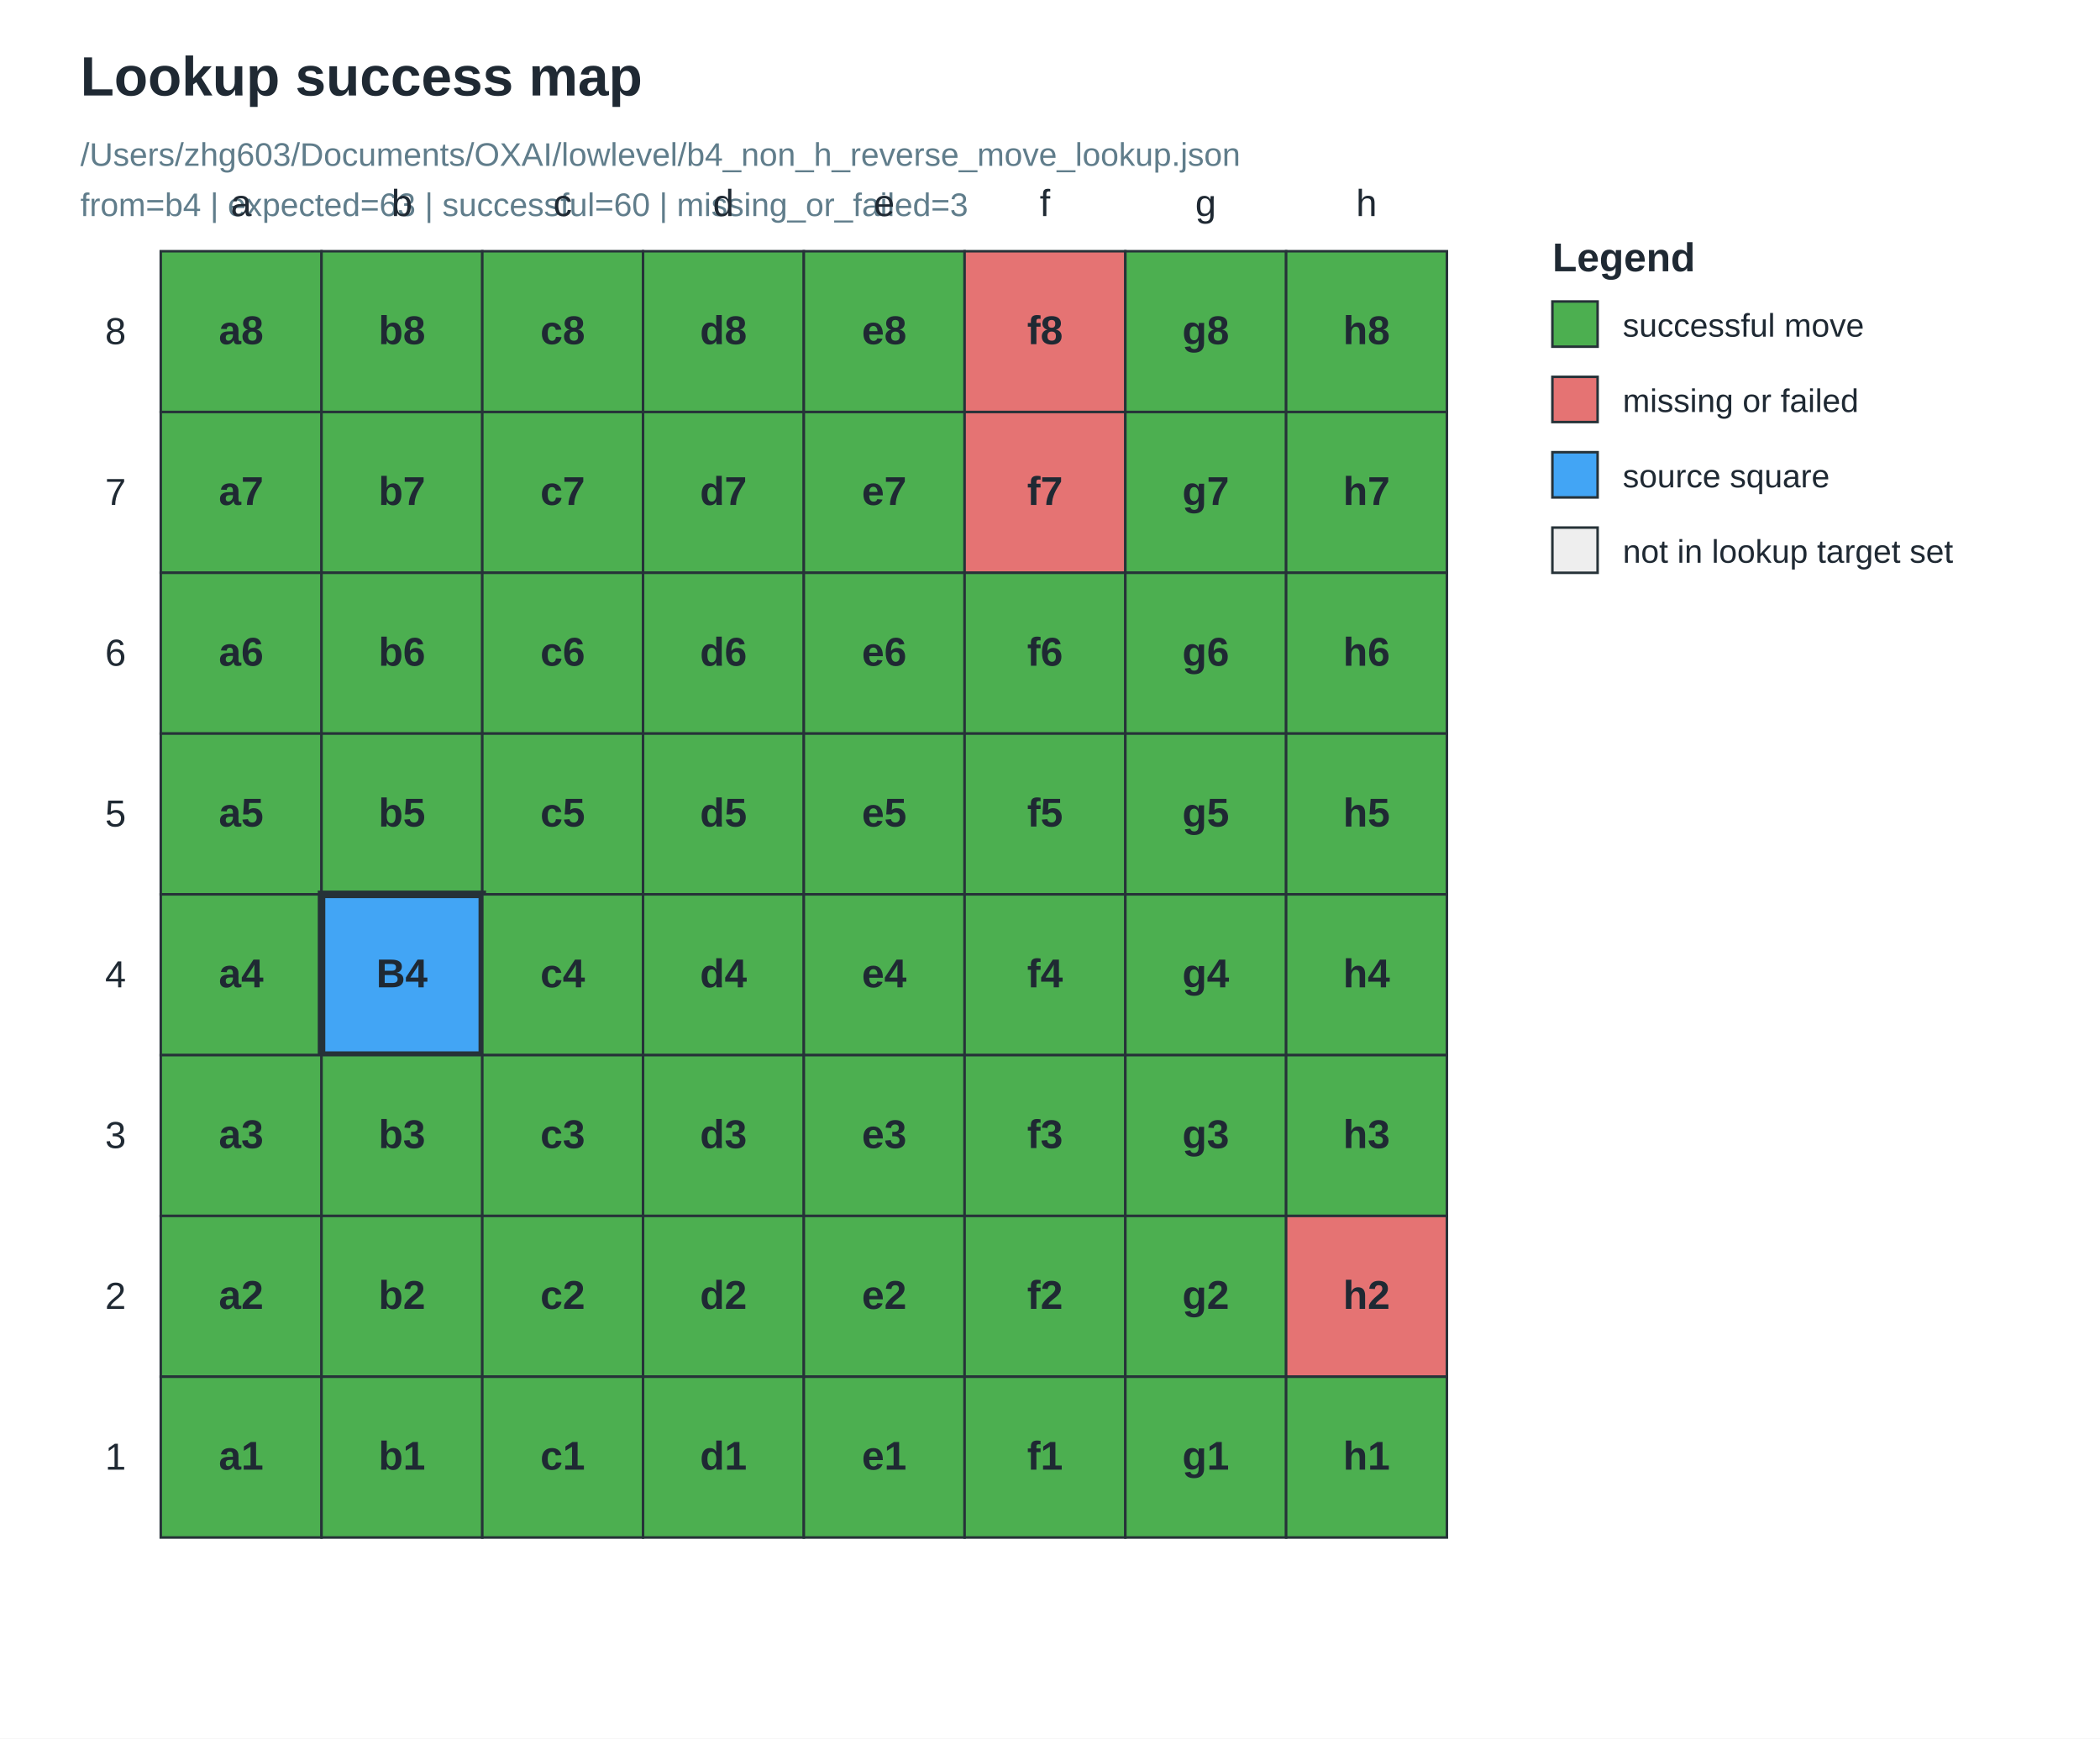
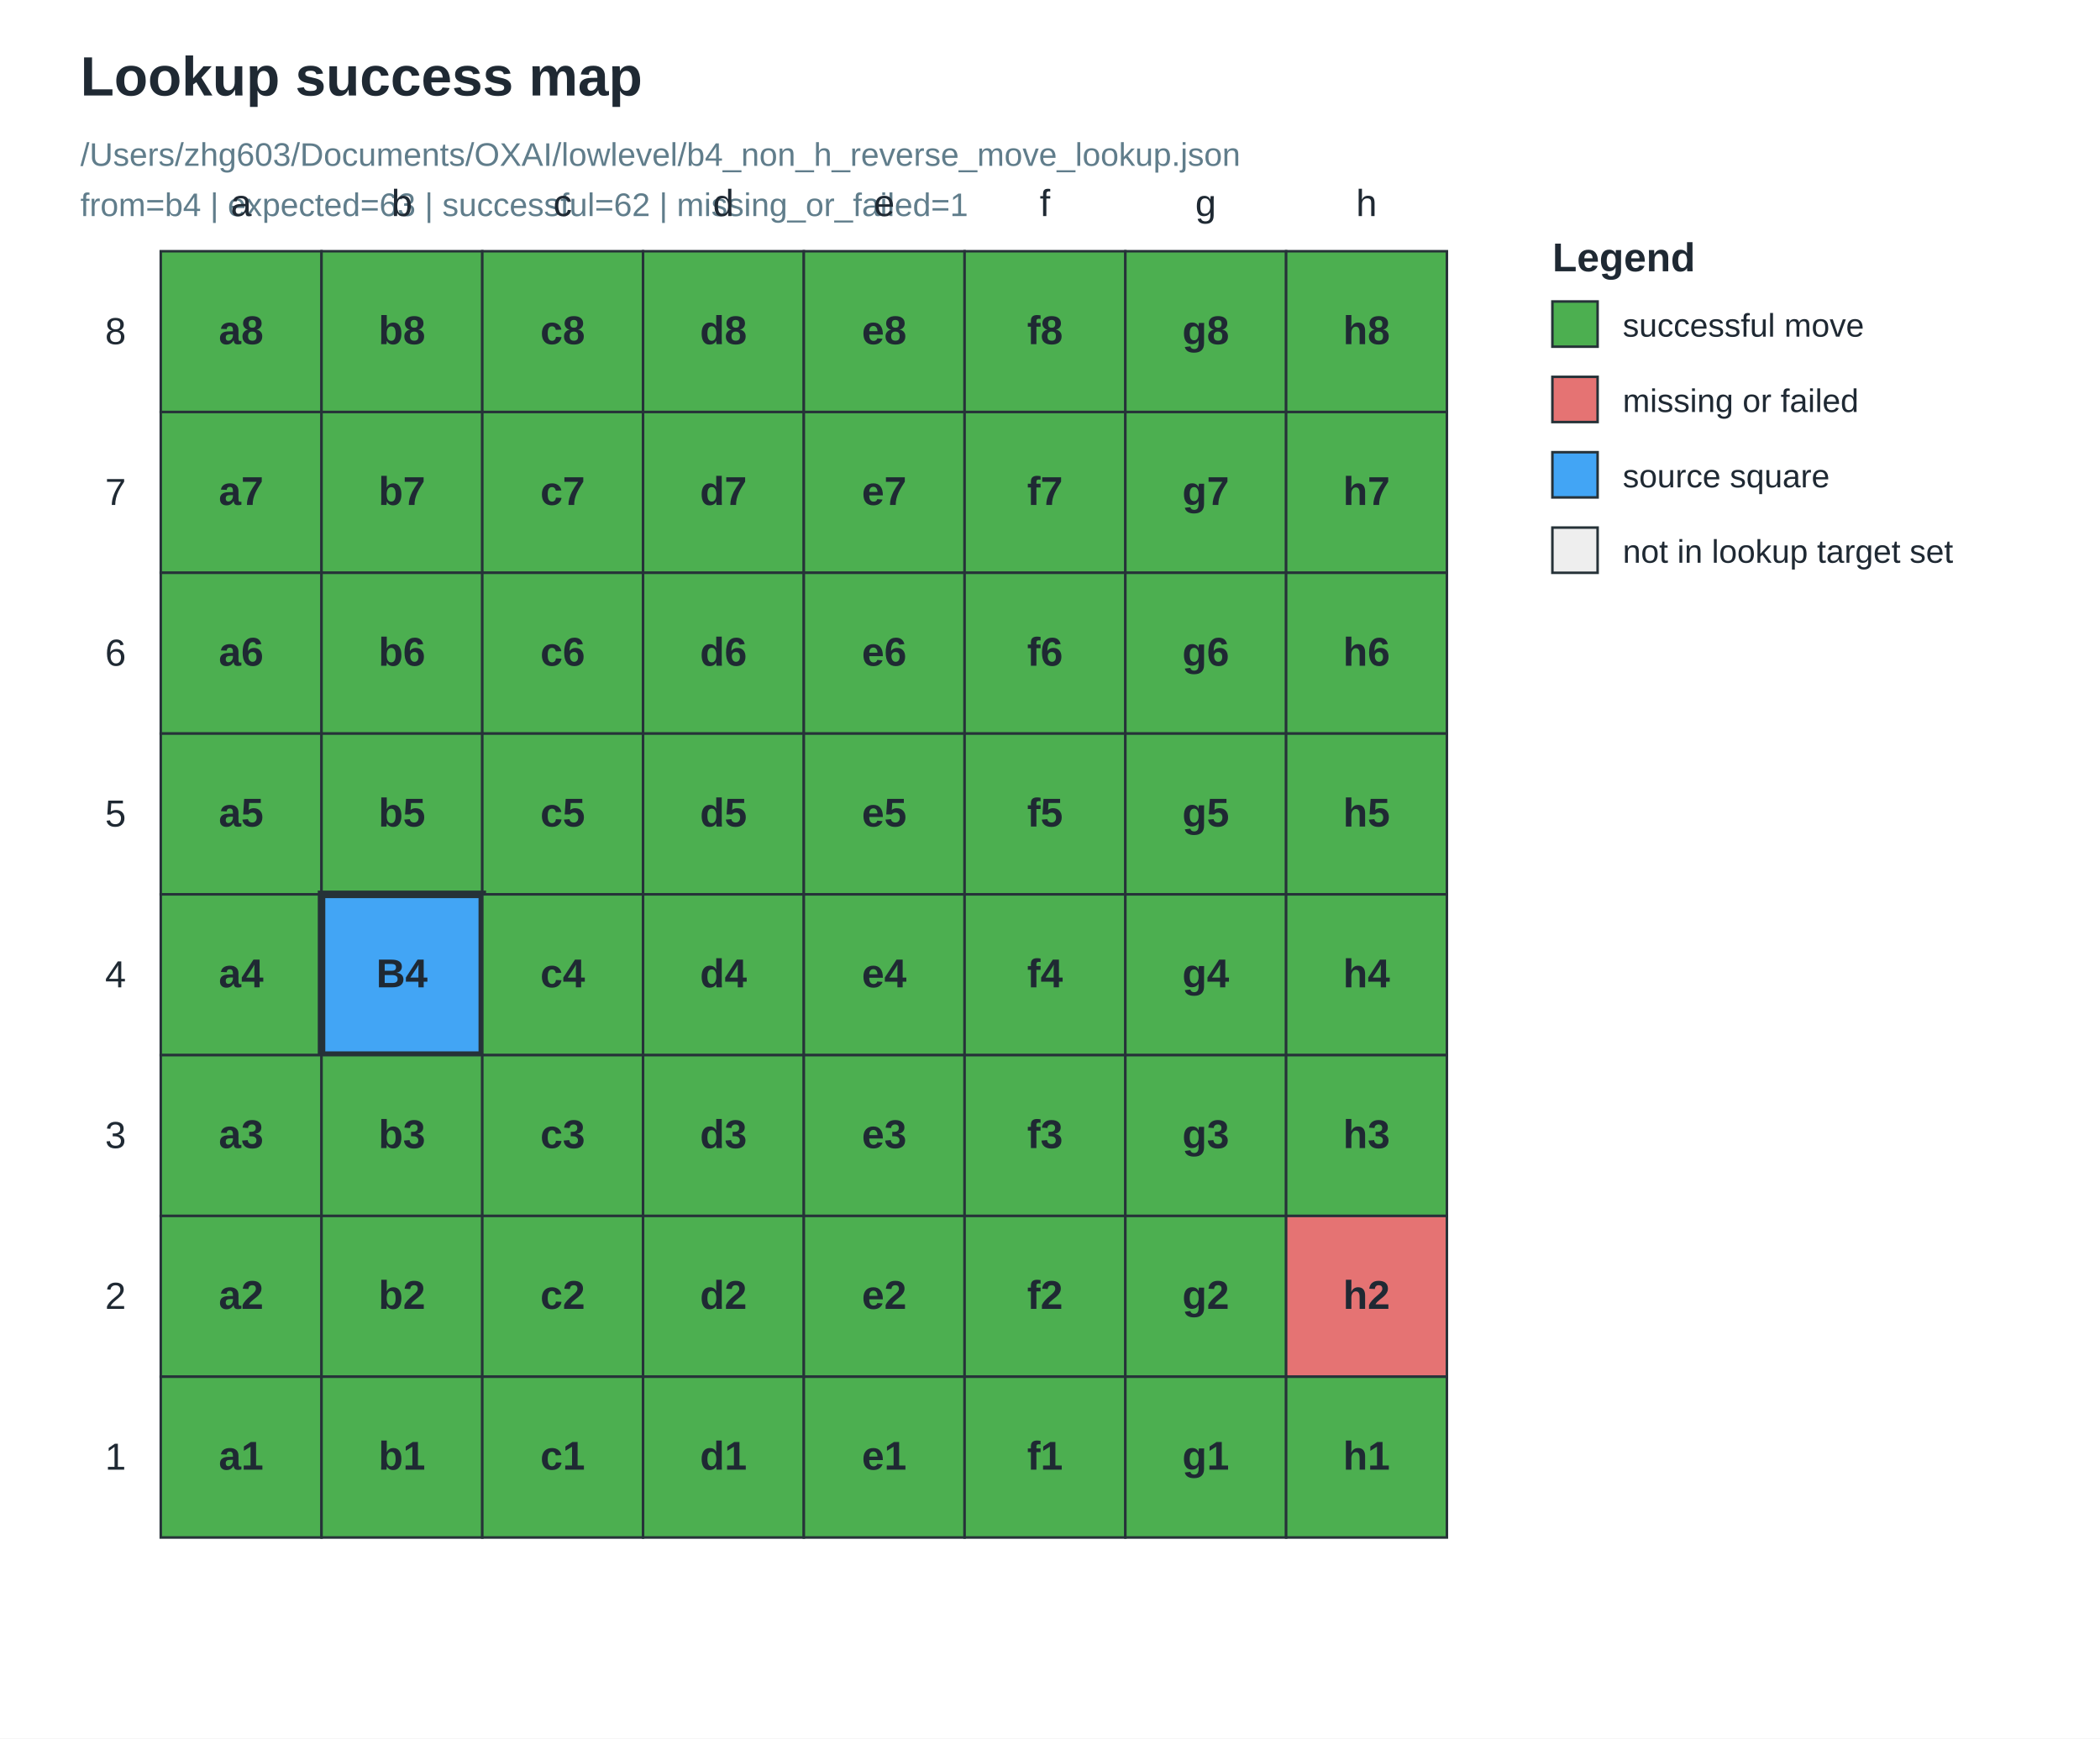
<svg xmlns="http://www.w3.org/2000/svg" width="836" height="692" viewBox="0 0 836 692">
  <rect width="100%" height="100%" fill="white" />
  <text x="32" y="38" font-family="Arial, sans-serif" font-size="22" font-weight="700" fill="#1f2933">Lookup success map</text>
  <text x="32" y="66" font-family="Arial, sans-serif" font-size="13" fill="#607d8b">/Users/zhg603/Documents/OXAI/lowlevel/b4_non_h_reverse_move_lookup.json</text>
-   <text x="32" y="86" font-family="Arial, sans-serif" font-size="13" fill="#607d8b">from=b4 | expected=63 | successful=60 | missing_or_failed=3</text>
+   <text x="32" y="86" font-family="Arial, sans-serif" font-size="13" fill="#607d8b">from=b4 | expected=63 | successful=62 | missing_or_failed=1</text>
  <text x="96.0" y="86" text-anchor="middle" font-family="Arial, sans-serif" font-size="15" fill="#1f2933">a</text>
  <text x="160.0" y="86" text-anchor="middle" font-family="Arial, sans-serif" font-size="15" fill="#1f2933">b</text>
  <text x="224.0" y="86" text-anchor="middle" font-family="Arial, sans-serif" font-size="15" fill="#1f2933">c</text>
  <text x="288.0" y="86" text-anchor="middle" font-family="Arial, sans-serif" font-size="15" fill="#1f2933">d</text>
  <text x="352.0" y="86" text-anchor="middle" font-family="Arial, sans-serif" font-size="15" fill="#1f2933">e</text>
  <text x="416.0" y="86" text-anchor="middle" font-family="Arial, sans-serif" font-size="15" fill="#1f2933">f</text>
  <text x="480.0" y="86" text-anchor="middle" font-family="Arial, sans-serif" font-size="15" fill="#1f2933">g</text>
  <text x="544.0" y="86" text-anchor="middle" font-family="Arial, sans-serif" font-size="15" fill="#1f2933">h</text>
  <text x="46" y="137.0" text-anchor="middle" font-family="Arial, sans-serif" font-size="15" fill="#1f2933">8</text>
  <text x="46" y="201.0" text-anchor="middle" font-family="Arial, sans-serif" font-size="15" fill="#1f2933">7</text>
  <text x="46" y="265.0" text-anchor="middle" font-family="Arial, sans-serif" font-size="15" fill="#1f2933">6</text>
  <text x="46" y="329.0" text-anchor="middle" font-family="Arial, sans-serif" font-size="15" fill="#1f2933">5</text>
  <text x="46" y="393.0" text-anchor="middle" font-family="Arial, sans-serif" font-size="15" fill="#1f2933">4</text>
  <text x="46" y="457.0" text-anchor="middle" font-family="Arial, sans-serif" font-size="15" fill="#1f2933">3</text>
  <text x="46" y="521.0" text-anchor="middle" font-family="Arial, sans-serif" font-size="15" fill="#1f2933">2</text>
  <text x="46" y="585.0" text-anchor="middle" font-family="Arial, sans-serif" font-size="15" fill="#1f2933">1</text>
  <rect x="64" y="100" width="64" height="64" fill="#4caf50" stroke="#263238" stroke-width="1">
</rect>
  <text x="96.0" y="137.0" text-anchor="middle" font-family="Arial, sans-serif" font-size="16" font-weight="700" fill="#1f2933">a8</text>
  <rect x="128" y="100" width="64" height="64" fill="#4caf50" stroke="#263238" stroke-width="1">
</rect>
  <text x="160.0" y="137.0" text-anchor="middle" font-family="Arial, sans-serif" font-size="16" font-weight="700" fill="#1f2933">b8</text>
  <rect x="192" y="100" width="64" height="64" fill="#4caf50" stroke="#263238" stroke-width="1">
</rect>
  <text x="224.0" y="137.0" text-anchor="middle" font-family="Arial, sans-serif" font-size="16" font-weight="700" fill="#1f2933">c8</text>
  <rect x="256" y="100" width="64" height="64" fill="#4caf50" stroke="#263238" stroke-width="1">
</rect>
  <text x="288.0" y="137.0" text-anchor="middle" font-family="Arial, sans-serif" font-size="16" font-weight="700" fill="#1f2933">d8</text>
  <rect x="320" y="100" width="64" height="64" fill="#4caf50" stroke="#263238" stroke-width="1">
</rect>
  <text x="352.0" y="137.0" text-anchor="middle" font-family="Arial, sans-serif" font-size="16" font-weight="700" fill="#1f2933">e8</text>
-   <rect x="384" y="100" width="64" height="64" fill="#e57373" stroke="#263238" stroke-width="1">
+   <rect x="384" y="100" width="64" height="64" fill="#4caf50" stroke="#263238" stroke-width="1">
</rect>
  <text x="416.0" y="137.0" text-anchor="middle" font-family="Arial, sans-serif" font-size="16" font-weight="700" fill="#1f2933">f8</text>
  <rect x="448" y="100" width="64" height="64" fill="#4caf50" stroke="#263238" stroke-width="1">
</rect>
  <text x="480.0" y="137.0" text-anchor="middle" font-family="Arial, sans-serif" font-size="16" font-weight="700" fill="#1f2933">g8</text>
  <rect x="512" y="100" width="64" height="64" fill="#4caf50" stroke="#263238" stroke-width="1">
</rect>
  <text x="544.0" y="137.0" text-anchor="middle" font-family="Arial, sans-serif" font-size="16" font-weight="700" fill="#1f2933">h8</text>
  <rect x="64" y="164" width="64" height="64" fill="#4caf50" stroke="#263238" stroke-width="1">
</rect>
  <text x="96.0" y="201.0" text-anchor="middle" font-family="Arial, sans-serif" font-size="16" font-weight="700" fill="#1f2933">a7</text>
  <rect x="128" y="164" width="64" height="64" fill="#4caf50" stroke="#263238" stroke-width="1">
</rect>
  <text x="160.0" y="201.0" text-anchor="middle" font-family="Arial, sans-serif" font-size="16" font-weight="700" fill="#1f2933">b7</text>
  <rect x="192" y="164" width="64" height="64" fill="#4caf50" stroke="#263238" stroke-width="1">
</rect>
  <text x="224.0" y="201.0" text-anchor="middle" font-family="Arial, sans-serif" font-size="16" font-weight="700" fill="#1f2933">c7</text>
  <rect x="256" y="164" width="64" height="64" fill="#4caf50" stroke="#263238" stroke-width="1">
</rect>
  <text x="288.0" y="201.0" text-anchor="middle" font-family="Arial, sans-serif" font-size="16" font-weight="700" fill="#1f2933">d7</text>
  <rect x="320" y="164" width="64" height="64" fill="#4caf50" stroke="#263238" stroke-width="1">
</rect>
  <text x="352.0" y="201.0" text-anchor="middle" font-family="Arial, sans-serif" font-size="16" font-weight="700" fill="#1f2933">e7</text>
-   <rect x="384" y="164" width="64" height="64" fill="#e57373" stroke="#263238" stroke-width="1">
+   <rect x="384" y="164" width="64" height="64" fill="#4caf50" stroke="#263238" stroke-width="1">
</rect>
  <text x="416.0" y="201.0" text-anchor="middle" font-family="Arial, sans-serif" font-size="16" font-weight="700" fill="#1f2933">f7</text>
  <rect x="448" y="164" width="64" height="64" fill="#4caf50" stroke="#263238" stroke-width="1">
</rect>
  <text x="480.0" y="201.0" text-anchor="middle" font-family="Arial, sans-serif" font-size="16" font-weight="700" fill="#1f2933">g7</text>
  <rect x="512" y="164" width="64" height="64" fill="#4caf50" stroke="#263238" stroke-width="1">
</rect>
  <text x="544.0" y="201.0" text-anchor="middle" font-family="Arial, sans-serif" font-size="16" font-weight="700" fill="#1f2933">h7</text>
  <rect x="64" y="228" width="64" height="64" fill="#4caf50" stroke="#263238" stroke-width="1">
</rect>
  <text x="96.0" y="265.0" text-anchor="middle" font-family="Arial, sans-serif" font-size="16" font-weight="700" fill="#1f2933">a6</text>
  <rect x="128" y="228" width="64" height="64" fill="#4caf50" stroke="#263238" stroke-width="1">
</rect>
  <text x="160.0" y="265.0" text-anchor="middle" font-family="Arial, sans-serif" font-size="16" font-weight="700" fill="#1f2933">b6</text>
  <rect x="192" y="228" width="64" height="64" fill="#4caf50" stroke="#263238" stroke-width="1">
</rect>
  <text x="224.0" y="265.0" text-anchor="middle" font-family="Arial, sans-serif" font-size="16" font-weight="700" fill="#1f2933">c6</text>
  <rect x="256" y="228" width="64" height="64" fill="#4caf50" stroke="#263238" stroke-width="1">
</rect>
  <text x="288.0" y="265.0" text-anchor="middle" font-family="Arial, sans-serif" font-size="16" font-weight="700" fill="#1f2933">d6</text>
  <rect x="320" y="228" width="64" height="64" fill="#4caf50" stroke="#263238" stroke-width="1">
</rect>
  <text x="352.0" y="265.0" text-anchor="middle" font-family="Arial, sans-serif" font-size="16" font-weight="700" fill="#1f2933">e6</text>
  <rect x="384" y="228" width="64" height="64" fill="#4caf50" stroke="#263238" stroke-width="1">
</rect>
  <text x="416.0" y="265.0" text-anchor="middle" font-family="Arial, sans-serif" font-size="16" font-weight="700" fill="#1f2933">f6</text>
  <rect x="448" y="228" width="64" height="64" fill="#4caf50" stroke="#263238" stroke-width="1">
</rect>
  <text x="480.0" y="265.0" text-anchor="middle" font-family="Arial, sans-serif" font-size="16" font-weight="700" fill="#1f2933">g6</text>
  <rect x="512" y="228" width="64" height="64" fill="#4caf50" stroke="#263238" stroke-width="1">
</rect>
  <text x="544.0" y="265.0" text-anchor="middle" font-family="Arial, sans-serif" font-size="16" font-weight="700" fill="#1f2933">h6</text>
  <rect x="64" y="292" width="64" height="64" fill="#4caf50" stroke="#263238" stroke-width="1">
</rect>
  <text x="96.0" y="329.0" text-anchor="middle" font-family="Arial, sans-serif" font-size="16" font-weight="700" fill="#1f2933">a5</text>
  <rect x="128" y="292" width="64" height="64" fill="#4caf50" stroke="#263238" stroke-width="1">
</rect>
  <text x="160.0" y="329.0" text-anchor="middle" font-family="Arial, sans-serif" font-size="16" font-weight="700" fill="#1f2933">b5</text>
  <rect x="192" y="292" width="64" height="64" fill="#4caf50" stroke="#263238" stroke-width="1">
</rect>
  <text x="224.0" y="329.0" text-anchor="middle" font-family="Arial, sans-serif" font-size="16" font-weight="700" fill="#1f2933">c5</text>
  <rect x="256" y="292" width="64" height="64" fill="#4caf50" stroke="#263238" stroke-width="1">
</rect>
  <text x="288.0" y="329.0" text-anchor="middle" font-family="Arial, sans-serif" font-size="16" font-weight="700" fill="#1f2933">d5</text>
  <rect x="320" y="292" width="64" height="64" fill="#4caf50" stroke="#263238" stroke-width="1">
</rect>
  <text x="352.0" y="329.0" text-anchor="middle" font-family="Arial, sans-serif" font-size="16" font-weight="700" fill="#1f2933">e5</text>
  <rect x="384" y="292" width="64" height="64" fill="#4caf50" stroke="#263238" stroke-width="1">
</rect>
  <text x="416.0" y="329.0" text-anchor="middle" font-family="Arial, sans-serif" font-size="16" font-weight="700" fill="#1f2933">f5</text>
  <rect x="448" y="292" width="64" height="64" fill="#4caf50" stroke="#263238" stroke-width="1">
</rect>
  <text x="480.0" y="329.0" text-anchor="middle" font-family="Arial, sans-serif" font-size="16" font-weight="700" fill="#1f2933">g5</text>
  <rect x="512" y="292" width="64" height="64" fill="#4caf50" stroke="#263238" stroke-width="1">
</rect>
  <text x="544.0" y="329.0" text-anchor="middle" font-family="Arial, sans-serif" font-size="16" font-weight="700" fill="#1f2933">h5</text>
  <rect x="64" y="356" width="64" height="64" fill="#4caf50" stroke="#263238" stroke-width="1">
</rect>
  <text x="96.0" y="393.0" text-anchor="middle" font-family="Arial, sans-serif" font-size="16" font-weight="700" fill="#1f2933">a4</text>
  <rect x="128" y="356" width="64" height="64" fill="#42a5f5" stroke="#263238" stroke-width="3">
</rect>
  <text x="160.0" y="393.0" text-anchor="middle" font-family="Arial, sans-serif" font-size="16" font-weight="700" fill="#1f2933">B4</text>
  <rect x="192" y="356" width="64" height="64" fill="#4caf50" stroke="#263238" stroke-width="1">
</rect>
  <text x="224.0" y="393.0" text-anchor="middle" font-family="Arial, sans-serif" font-size="16" font-weight="700" fill="#1f2933">c4</text>
  <rect x="256" y="356" width="64" height="64" fill="#4caf50" stroke="#263238" stroke-width="1">
</rect>
  <text x="288.0" y="393.0" text-anchor="middle" font-family="Arial, sans-serif" font-size="16" font-weight="700" fill="#1f2933">d4</text>
  <rect x="320" y="356" width="64" height="64" fill="#4caf50" stroke="#263238" stroke-width="1">
</rect>
  <text x="352.0" y="393.0" text-anchor="middle" font-family="Arial, sans-serif" font-size="16" font-weight="700" fill="#1f2933">e4</text>
  <rect x="384" y="356" width="64" height="64" fill="#4caf50" stroke="#263238" stroke-width="1">
</rect>
  <text x="416.0" y="393.0" text-anchor="middle" font-family="Arial, sans-serif" font-size="16" font-weight="700" fill="#1f2933">f4</text>
  <rect x="448" y="356" width="64" height="64" fill="#4caf50" stroke="#263238" stroke-width="1">
</rect>
  <text x="480.0" y="393.0" text-anchor="middle" font-family="Arial, sans-serif" font-size="16" font-weight="700" fill="#1f2933">g4</text>
  <rect x="512" y="356" width="64" height="64" fill="#4caf50" stroke="#263238" stroke-width="1">
</rect>
  <text x="544.0" y="393.0" text-anchor="middle" font-family="Arial, sans-serif" font-size="16" font-weight="700" fill="#1f2933">h4</text>
  <rect x="64" y="420" width="64" height="64" fill="#4caf50" stroke="#263238" stroke-width="1">
</rect>
  <text x="96.0" y="457.0" text-anchor="middle" font-family="Arial, sans-serif" font-size="16" font-weight="700" fill="#1f2933">a3</text>
  <rect x="128" y="420" width="64" height="64" fill="#4caf50" stroke="#263238" stroke-width="1">
</rect>
  <text x="160.0" y="457.0" text-anchor="middle" font-family="Arial, sans-serif" font-size="16" font-weight="700" fill="#1f2933">b3</text>
  <rect x="192" y="420" width="64" height="64" fill="#4caf50" stroke="#263238" stroke-width="1">
</rect>
  <text x="224.0" y="457.0" text-anchor="middle" font-family="Arial, sans-serif" font-size="16" font-weight="700" fill="#1f2933">c3</text>
  <rect x="256" y="420" width="64" height="64" fill="#4caf50" stroke="#263238" stroke-width="1">
</rect>
  <text x="288.0" y="457.0" text-anchor="middle" font-family="Arial, sans-serif" font-size="16" font-weight="700" fill="#1f2933">d3</text>
  <rect x="320" y="420" width="64" height="64" fill="#4caf50" stroke="#263238" stroke-width="1">
</rect>
  <text x="352.0" y="457.0" text-anchor="middle" font-family="Arial, sans-serif" font-size="16" font-weight="700" fill="#1f2933">e3</text>
  <rect x="384" y="420" width="64" height="64" fill="#4caf50" stroke="#263238" stroke-width="1">
</rect>
  <text x="416.0" y="457.0" text-anchor="middle" font-family="Arial, sans-serif" font-size="16" font-weight="700" fill="#1f2933">f3</text>
  <rect x="448" y="420" width="64" height="64" fill="#4caf50" stroke="#263238" stroke-width="1">
</rect>
  <text x="480.0" y="457.0" text-anchor="middle" font-family="Arial, sans-serif" font-size="16" font-weight="700" fill="#1f2933">g3</text>
  <rect x="512" y="420" width="64" height="64" fill="#4caf50" stroke="#263238" stroke-width="1">
</rect>
  <text x="544.0" y="457.0" text-anchor="middle" font-family="Arial, sans-serif" font-size="16" font-weight="700" fill="#1f2933">h3</text>
  <rect x="64" y="484" width="64" height="64" fill="#4caf50" stroke="#263238" stroke-width="1">
</rect>
  <text x="96.0" y="521.0" text-anchor="middle" font-family="Arial, sans-serif" font-size="16" font-weight="700" fill="#1f2933">a2</text>
  <rect x="128" y="484" width="64" height="64" fill="#4caf50" stroke="#263238" stroke-width="1">
</rect>
  <text x="160.0" y="521.0" text-anchor="middle" font-family="Arial, sans-serif" font-size="16" font-weight="700" fill="#1f2933">b2</text>
  <rect x="192" y="484" width="64" height="64" fill="#4caf50" stroke="#263238" stroke-width="1">
</rect>
  <text x="224.0" y="521.0" text-anchor="middle" font-family="Arial, sans-serif" font-size="16" font-weight="700" fill="#1f2933">c2</text>
  <rect x="256" y="484" width="64" height="64" fill="#4caf50" stroke="#263238" stroke-width="1">
</rect>
  <text x="288.0" y="521.0" text-anchor="middle" font-family="Arial, sans-serif" font-size="16" font-weight="700" fill="#1f2933">d2</text>
  <rect x="320" y="484" width="64" height="64" fill="#4caf50" stroke="#263238" stroke-width="1">
</rect>
  <text x="352.0" y="521.0" text-anchor="middle" font-family="Arial, sans-serif" font-size="16" font-weight="700" fill="#1f2933">e2</text>
  <rect x="384" y="484" width="64" height="64" fill="#4caf50" stroke="#263238" stroke-width="1">
</rect>
  <text x="416.0" y="521.0" text-anchor="middle" font-family="Arial, sans-serif" font-size="16" font-weight="700" fill="#1f2933">f2</text>
  <rect x="448" y="484" width="64" height="64" fill="#4caf50" stroke="#263238" stroke-width="1">
</rect>
  <text x="480.0" y="521.0" text-anchor="middle" font-family="Arial, sans-serif" font-size="16" font-weight="700" fill="#1f2933">g2</text>
  <rect x="512" y="484" width="64" height="64" fill="#e57373" stroke="#263238" stroke-width="1">
</rect>
  <text x="544.0" y="521.0" text-anchor="middle" font-family="Arial, sans-serif" font-size="16" font-weight="700" fill="#1f2933">h2</text>
  <rect x="64" y="548" width="64" height="64" fill="#4caf50" stroke="#263238" stroke-width="1">
</rect>
  <text x="96.0" y="585.0" text-anchor="middle" font-family="Arial, sans-serif" font-size="16" font-weight="700" fill="#1f2933">a1</text>
  <rect x="128" y="548" width="64" height="64" fill="#4caf50" stroke="#263238" stroke-width="1">
</rect>
  <text x="160.0" y="585.0" text-anchor="middle" font-family="Arial, sans-serif" font-size="16" font-weight="700" fill="#1f2933">b1</text>
  <rect x="192" y="548" width="64" height="64" fill="#4caf50" stroke="#263238" stroke-width="1">
</rect>
  <text x="224.0" y="585.0" text-anchor="middle" font-family="Arial, sans-serif" font-size="16" font-weight="700" fill="#1f2933">c1</text>
  <rect x="256" y="548" width="64" height="64" fill="#4caf50" stroke="#263238" stroke-width="1">
</rect>
  <text x="288.0" y="585.0" text-anchor="middle" font-family="Arial, sans-serif" font-size="16" font-weight="700" fill="#1f2933">d1</text>
  <rect x="320" y="548" width="64" height="64" fill="#4caf50" stroke="#263238" stroke-width="1">
</rect>
  <text x="352.0" y="585.0" text-anchor="middle" font-family="Arial, sans-serif" font-size="16" font-weight="700" fill="#1f2933">e1</text>
  <rect x="384" y="548" width="64" height="64" fill="#4caf50" stroke="#263238" stroke-width="1">
</rect>
  <text x="416.0" y="585.0" text-anchor="middle" font-family="Arial, sans-serif" font-size="16" font-weight="700" fill="#1f2933">f1</text>
  <rect x="448" y="548" width="64" height="64" fill="#4caf50" stroke="#263238" stroke-width="1">
</rect>
  <text x="480.0" y="585.0" text-anchor="middle" font-family="Arial, sans-serif" font-size="16" font-weight="700" fill="#1f2933">g1</text>
  <rect x="512" y="548" width="64" height="64" fill="#4caf50" stroke="#263238" stroke-width="1">
</rect>
  <text x="544.0" y="585.0" text-anchor="middle" font-family="Arial, sans-serif" font-size="16" font-weight="700" fill="#1f2933">h1</text>
  <text x="618" y="108" font-family="Arial, sans-serif" font-size="16" font-weight="700" fill="#1f2933">Legend</text>
  <rect x="618" y="120" width="18" height="18" fill="#4caf50" stroke="#263238" stroke-width="1" />
  <text x="646" y="134" font-family="Arial, sans-serif" font-size="13" fill="#1f2933">successful move</text>
  <rect x="618" y="150" width="18" height="18" fill="#e57373" stroke="#263238" stroke-width="1" />
  <text x="646" y="164" font-family="Arial, sans-serif" font-size="13" fill="#1f2933">missing or failed</text>
  <rect x="618" y="180" width="18" height="18" fill="#42a5f5" stroke="#263238" stroke-width="1" />
  <text x="646" y="194" font-family="Arial, sans-serif" font-size="13" fill="#1f2933">source square</text>
  <rect x="618" y="210" width="18" height="18" fill="#eeeeee" stroke="#263238" stroke-width="1" />
  <text x="646" y="224" font-family="Arial, sans-serif" font-size="13" fill="#1f2933">not in lookup target set</text>
</svg>
